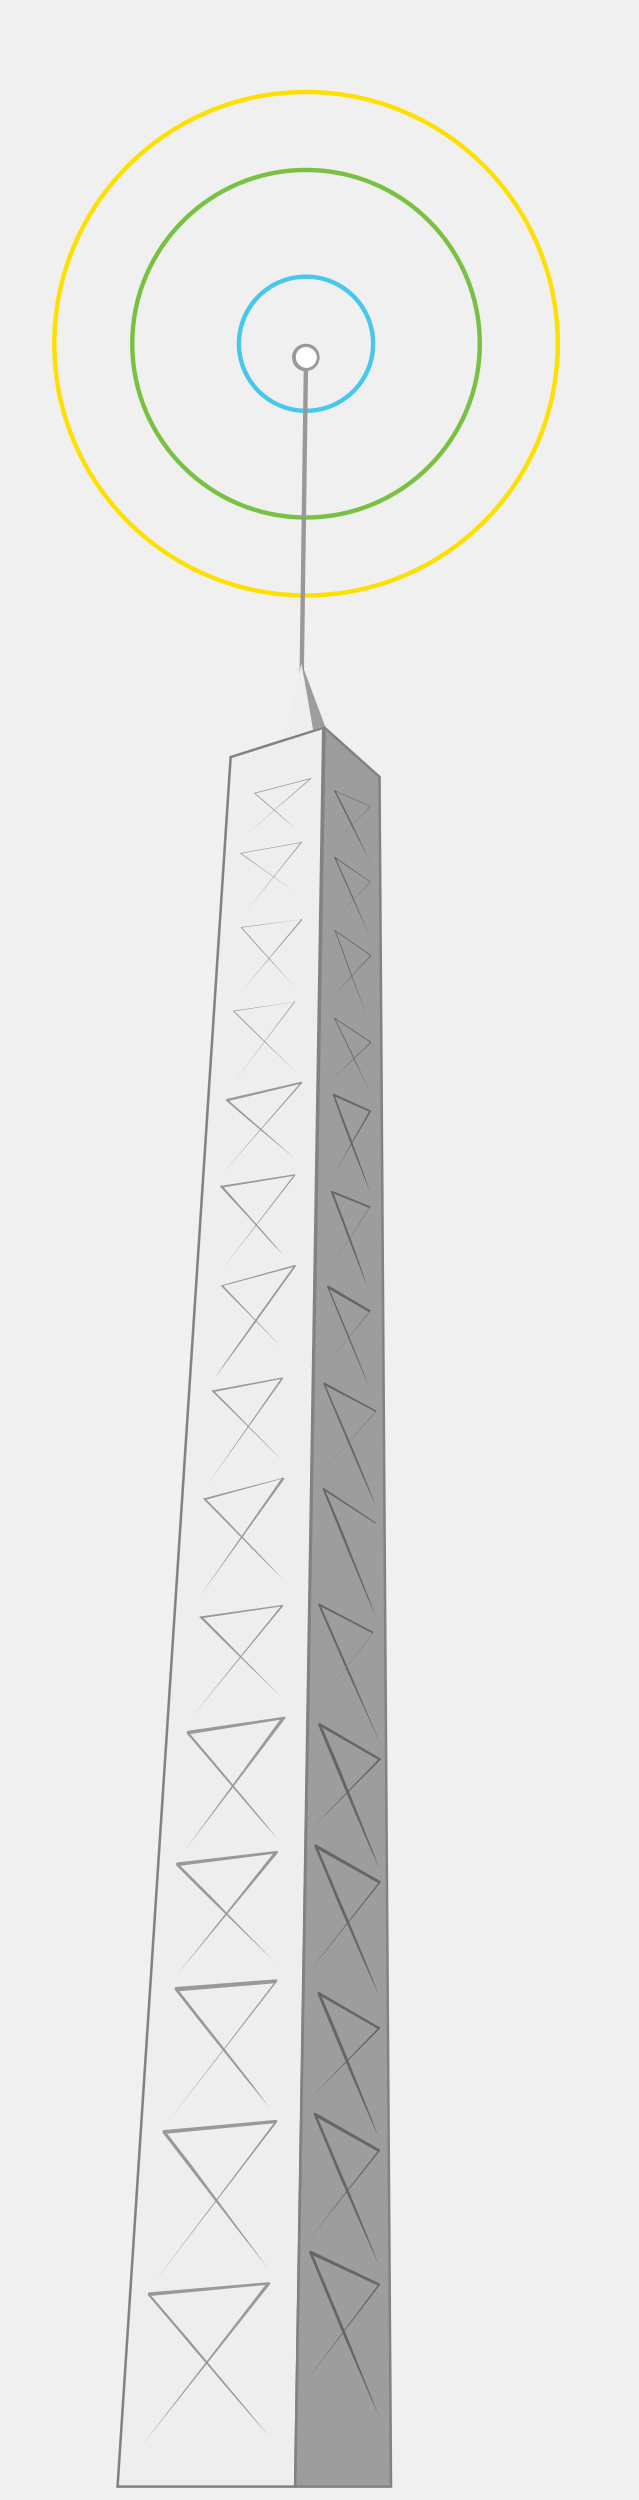
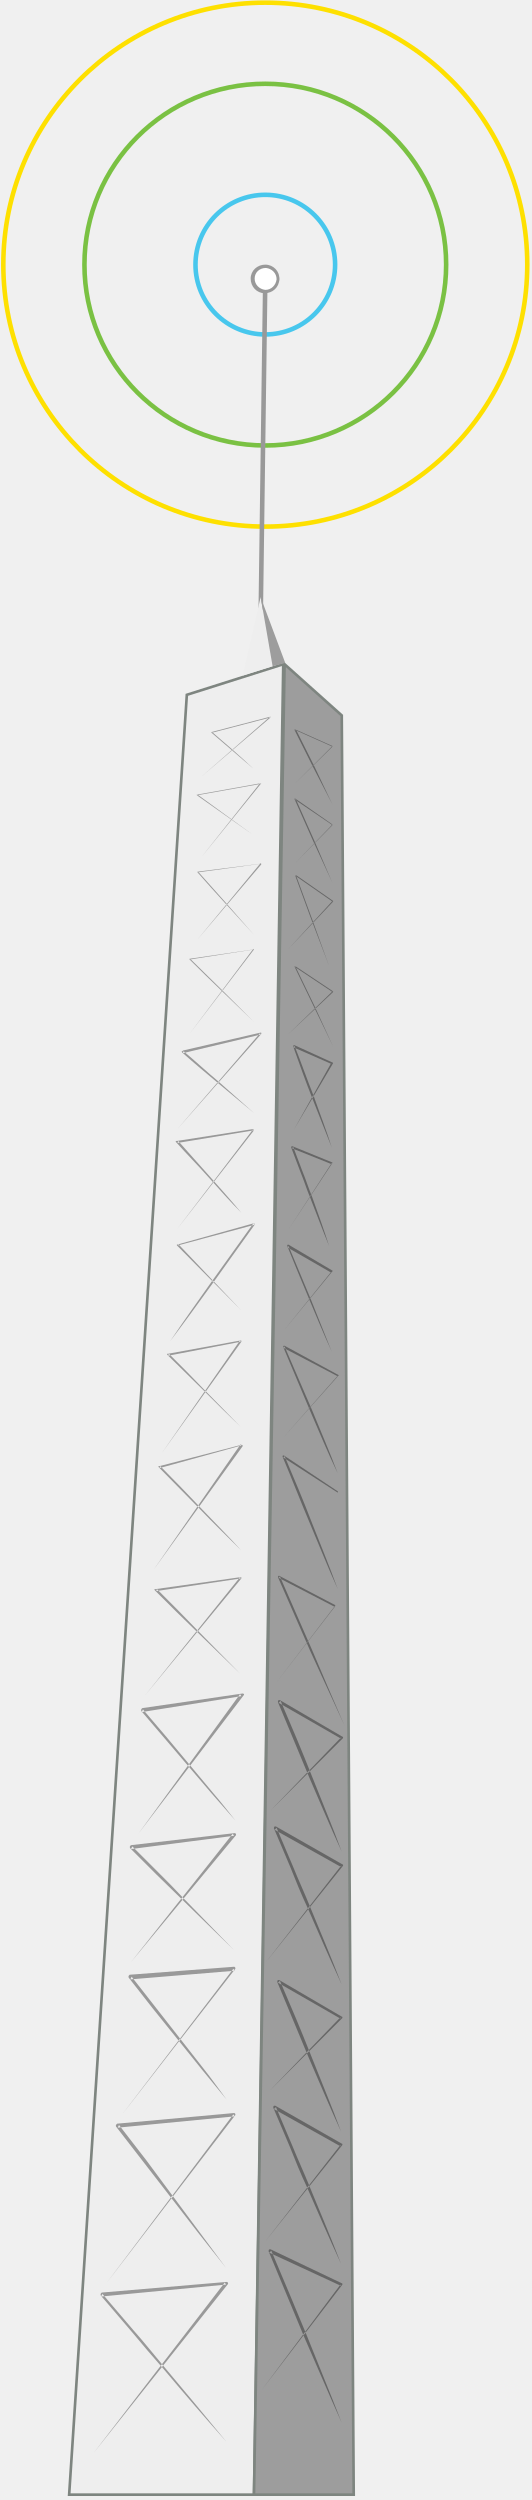
- <svg xmlns="http://www.w3.org/2000/svg" version="1.1" id="Layer_1" x="0px" y="0px" viewBox="0 0 100 391.3" enable-background="new 0 0 100 391.3" xml:space="preserve">
-   <g>
-     <path fill="#666666" d="M58.9,386.5l-11.5-27.2c0-0.1,0-0.2,0.1-0.3c0,0,0.1,0,0.1,0l13,3.8c0.1,0,0.2,0.2,0.2,0.3c0,0,0,0.1,0,0.1   l-3.2,4.6l-3.3,4.6l-3.3,4.6c-1.1,1.5-2.2,3-3.3,4.5c0,0,0,0,0,0c0,0,0,0,0,0c1.1-1.6,2.1-3.1,3.1-4.7l3.2-4.6l3.2-4.6l3.2-4.6   l0.1,0.4l-12.9-3.9l0.2-0.3L58.9,386.5C58.9,386.5,58.9,386.5,58.9,386.5C58.9,386.6,58.9,386.6,58.9,386.5z" />
-   </g>
-   <g>
-     <path fill="#666666" d="M46.7,353.4l12.6-15.2l0.1,0.2l-11.2-3l0.3-0.3l2.8,6.3l2.8,6.4c1.8,4.3,3.6,8.5,5.4,12.8c0,0,0,0,0,0   c0,0,0,0,0,0c-2-4.2-3.9-8.4-5.8-12.6l-2.8-6.3l-2.8-6.4c0-0.1,0-0.2,0.1-0.3c0,0,0.1,0,0.1,0l11.1,3.1c0.1,0,0.1,0.1,0.1,0.2   c0,0,0,0,0,0.1L46.7,353.4C46.7,353.4,46.7,353.4,46.7,353.4C46.7,353.4,46.6,353.4,46.7,353.4z" />
-   </g>
-   <g>
-     <path fill="#666666" d="M47.5,331.3l11.8-15.8l0.1,0.2l-10.8-5l0.3-0.3l2.7,6.4l2.7,6.5c1.7,4.3,3.5,8.6,5.2,13c0,0,0,0,0,0   c0,0,0,0,0,0c-1.9-4.2-3.7-8.5-5.6-12.8l-2.7-6.4l-2.7-6.5c0-0.1,0-0.2,0.1-0.3c0.1,0,0.1,0,0.2,0l10.7,5.1c0.1,0,0.1,0.1,0.1,0.2   l0,0L47.5,331.3C47.5,331.4,47.5,331.4,47.5,331.3C47.5,331.4,47.5,331.3,47.5,331.3z" />
-   </g>
-   <circle fill="none" stroke="#48C7ED" stroke-width="0.689" stroke-miterlimit="10" cx="47.9" cy="53.8" r="10.5" />
-   <circle fill="none" stroke="#7AC143" stroke-width="0.689" stroke-miterlimit="10" cx="47.9" cy="53.8" r="27.2" />
-   <circle fill="none" stroke="#FEE000" stroke-width="0.689" stroke-miterlimit="10" cx="47.9" cy="53.8" r="39.4" />
-   <g>
-     <g>
-       <line fill="none" stroke="#999999" stroke-width="0.689" stroke-linecap="round" stroke-miterlimit="10" x1="47.2" y1="107.3" x2="47.9" y2="55.9" />
-       <g>
+ <svg xmlns="http://www.w3.org/2000/svg" width="80px" height="376px" viewBox="0 0 80 376" version="1.1">
+   <defs />
+   <g id="Page-1" stroke="none" stroke-width="1" fill="none" fill-rule="evenodd">
+     <g id="tower-with-flat-base">
+       <path d="M50.9,372.5 L39.4,345.3 C39.4,345.2 39.4,345.1 39.5,345 L39.6,345 L52.6,348.8 C52.7,348.8 52.8,349 52.8,349.1 L52.8,349.2 L49.6,353.8 L46.3,358.4 L43,363 C41.9,364.5 40.8,366 39.7,367.5 L39.7,367.5 L39.7,367.5 C40.8,365.9 41.8,364.4 42.8,362.8 L46,358.2 L49.2,353.6 L52.4,349 L52.5,349.4 L39.6,345.5 L39.8,345.2 L50.9,372.5 L50.9,372.5 C50.9,372.6 50.9,372.6 50.9,372.5 L50.9,372.5 Z" id="Shape" fill="#666666" />
+       <path d="M38.7,339.4 L51.3,324.2 L51.4,324.4 L40.2,321.4 L40.5,321.1 L43.3,327.4 L46.1,333.8 C47.9,338.1 49.7,342.3 51.5,346.6 L51.5,346.6 L51.5,346.6 C49.5,342.4 47.6,338.2 45.7,334 L42.9,327.7 L40.1,321.3 C40.1,321.2 40.1,321.1 40.2,321 L40.3,321 L51.4,324.1 C51.5,324.1 51.5,324.2 51.5,324.3 C51.5,324.3 51.5,324.3 51.5,324.4 L38.7,339.4 L38.7,339.4 C38.7,339.4 38.6,339.4 38.7,339.4 L38.7,339.4 Z" id="Shape" fill="#666666" />
+       <path d="M39.5,317.3 L51.3,301.5 L51.4,301.7 L40.6,296.7 L40.9,296.4 L43.6,302.8 L46.3,309.3 C48,313.6 49.8,317.9 51.5,322.3 L51.5,322.3 L51.5,322.3 C49.6,318.1 47.8,313.8 45.9,309.5 L43.2,303.1 L40.5,296.6 C40.5,296.5 40.5,296.4 40.6,296.3 L40.8,296.3 L51.5,301.4 C51.6,301.4 51.6,301.5 51.6,301.6 L51.6,301.6 L39.5,317.3 C39.5,317.4 39.5,317.4 39.5,317.3 C39.5,317.4 39.5,317.3 39.5,317.3 L39.5,317.3 Z" id="Shape" fill="#666666" />
+       <circle id="Oval" stroke="#48C7ED" stroke-width="0.689" cx="39.9" cy="39.8" r="10.5" />
+       <circle id="Oval" stroke="#7AC143" stroke-width="0.689" cx="39.9" cy="39.8" r="27.2" />
+       <circle id="Oval" stroke="#FEE000" stroke-width="0.689" cx="39.9" cy="39.8" r="39.4" />
+       <g id="Group" transform="translate(37, 39)">
+         <path d="M2.2,54.3 L2.9,2.9" id="Shape" stroke="#999999" stroke-width="0.689" />
        <g>
-           <circle fill="#FFFFFF" cx="47.9" cy="56" r="1.9" />
-           <path fill="#999999" d="M50,56c0,1.2-1,2.1-2.2,2.1c-1.2,0-2.1-1-2.1-2.2c0-1.2,1-2.1,2.2-2.1C49.1,53.8,50.1,54.8,50,56      C50,57.2,50.1,54.8,50,56z M46.3,55.9c0,0.9,0.7,1.6,1.6,1.7c0.9,0,1.6-0.7,1.7-1.6c0-0.9-0.7-1.6-1.6-1.7      C47,54.3,46.3,55,46.3,55.9C46.3,56.8,46.3,55,46.3,55.9z" />
+           <circle id="Oval" fill="#FFFFFF" cx="2.9" cy="3" r="1.9" />
+           <path d="M5,3 C5,4.2 4,5.1 2.8,5.1 C1.6,5.1 0.7,4.1 0.7,2.9 C0.7,1.7 1.7,0.8 2.9,0.8 C4.1,0.8 5.1,1.8 5,3 C5,4.2 5.1,1.8 5,3 L5,3 Z M1.3,2.9 C1.3,3.8 2,4.5 2.9,4.6 C3.8,4.6 4.5,3.9 4.6,3 C4.6,2.1 3.9,1.4 3,1.3 C2,1.3 1.3,2 1.3,2.9 C1.3,3.8 1.3,2 1.3,2.9 L1.3,2.9 Z" id="Shape" fill="#999999" />
        </g>
      </g>
+       <path d="M38.2,375.2 L42.6,99.9 L28.1,104.5 L10.4,375.2 L38.2,375.2 Z" id="tower_side_9_" stroke="#7E8580" stroke-width="0.4" fill="#EEEEEE" />
+       <path d="M53.2,375.2 L51.4,107.6 L42.8,99.9 L38.2,375.2 L53.2,375.2 Z" id="tower_side_2_9_" stroke="#7E8580" stroke-width="0.4" fill="#9D9D9D" />
+       <path d="M36.5,101.6 L39.2,89.8 L39.2,89.8 L41,100.2 L36.5,101.6 Z" id="Shape" fill="#EEEEEE" />
+       <path d="M42.9,99.7 L41,100.2 L39.2,89.8 L42.9,99.7 Z" id="Shape" fill="#9D9D9D" />
+       <path d="M40,295.1 L51.3,280.6 L51.3,280.8 L41.3,275.2 L41.6,274.9 L44.1,280.8 C44.9,282.8 45.8,284.7 46.6,286.7 C48.2,290.6 49.9,294.6 51.4,298.5 L51.4,298.5 L51.4,298.5 C49.6,294.6 47.9,290.7 46.2,286.8 C45.3,284.9 44.5,282.9 43.7,280.9 L41.2,275 C41.2,274.9 41.2,274.8 41.3,274.7 L41.5,274.7 L51.5,280.4 C51.6,280.4 51.6,280.5 51.6,280.6 L51.6,280.6 L40,295.1 L40,295.1 L40,295.1 L40,295.1 Z" id="Shape" fill="#666666" />
+       <path d="M40.6,272.4 L51.3,261.3 L51.3,261.5 L41.9,256.1 L42.2,255.8 C43.8,259.5 45.4,263.3 46.9,267.1 C48.4,270.9 50,274.7 51.4,278.5 L51.4,278.5 L51.4,278.5 C49.7,274.8 48.1,271 46.5,267.3 C44.9,263.5 43.4,259.8 41.8,256 C41.8,255.9 41.8,255.8 41.9,255.7 L42.1,255.7 L51.5,261.2 C51.6,261.2 51.6,261.3 51.6,261.4 L51.6,261.4 L40.6,272.4 L40.6,272.4 L40.6,272.4 L40.6,272.4 Z" id="Shape" fill="#666666" />
+       <path d="M41.6,253 L50.4,241.6 L50.4,241.7 L41.9,237.3 L42.1,237.1 L47,248.3 C48.6,252.1 50.2,255.8 51.8,259.5 L51.8,259.5 L51.8,259.5 C50.1,255.8 48.4,252.1 46.7,248.4 L41.8,237.2 C41.8,237.1 41.8,237.1 41.9,237 L42,237 L50.4,241.4 C50.4,241.4 50.5,241.5 50.4,241.5 L50.4,241.5 L41.6,253 L41.6,253 L41.6,253 L41.6,253 Z" id="Shape" fill="#666666" />
+       <path d="M41.6,234.8 L50.8,224.4 L50.8,224.5 L42.6,219.2 L42.8,219 C44.2,222.3 45.6,225.6 46.9,229 C48.2,232.3 49.6,235.7 50.8,239 L50.8,239 L50.8,239 C49.3,235.7 48,232.4 46.6,229.1 C45.2,225.8 43.9,222.4 42.5,219.1 C42.5,219 42.5,218.9 42.6,218.9 L42.7,218.9 L50.8,224.3 C50.8,224.3 50.9,224.4 50.8,224.4 L50.8,224.4 L41.6,234.8 L41.6,234.8 L41.6,234.8 L41.6,234.8 Z" id="Shape" fill="#666666" />
+       <path d="M42.7,216.1 L50.8,206.9 L50.8,207 L42.6,202.7 L42.8,202.5 L46.9,212 C48.2,215.2 49.6,218.4 50.8,221.6 L50.8,221.6 L50.8,221.6 C49.3,218.5 48,215.3 46.6,212.1 L42.6,202.6 C42.6,202.5 42.6,202.4 42.7,202.4 L42.8,202.4 L50.9,206.8 C50.9,206.8 51,206.9 50.9,206.9 L50.9,206.9 L42.7,216.1 L42.7,216.1 L42.7,216.1 L42.7,216.1 Z" id="Shape" fill="#666666" />
+       <path d="M42.7,200.1 L49.8,191.3 L49.8,191.4 L43.2,187.6 L43.4,187.4 C44.5,190 45.6,192.7 46.7,195.3 C47.8,198 48.8,200.6 49.9,203.3 L49.9,203.3 L49.9,203.3 C48.7,200.7 47.6,198 46.5,195.4 C45.4,192.8 44.3,190.1 43.2,187.4 C43.2,187.3 43.2,187.2 43.3,187.2 L43.4,187.2 L50,191.1 C50,191.1 50.1,191.2 50,191.2 L50,191.2 L42.7,200.1 L42.7,200.1 L42.7,200.1 L42.7,200.1 Z" id="Shape" fill="#666666" />
+       <path d="M43.4,184.9 L49.9,174.9 L49.9,175.1 L43.9,172.7 L44.1,172.5 L45.5,176.2 C46,177.4 46.4,178.7 46.9,179.9 C47.8,182.4 48.7,184.9 49.5,187.4 L49.5,187.4 L49.5,187.4 C48.5,185 47.6,182.5 46.6,180 C46.1,178.8 45.7,177.5 45.2,176.3 L43.8,172.6 C43.8,172.5 43.8,172.4 43.9,172.4 L44,172.4 L49.9,174.8 C50,174.8 50,174.9 50,174.9 L50,174.9 L43.4,184.9 C43.4,185 43.4,185 43.4,184.9 C43.4,185 43.4,184.9 43.4,184.9 L43.4,184.9 Z" id="Shape" fill="#666666" />
+       <path d="M44.2,169.9 L49.8,159.9 L49.8,160 L44.1,157.5 L44.3,157.3 C45.3,159.8 46.2,162.4 47.2,164.9 C48.1,167.5 49.1,170 49.9,172.6 L49.9,172.6 L49.9,172.6 C48.9,170.1 47.9,167.5 46.9,165 C45.9,162.5 45,159.9 44.1,157.4 C44.1,157.3 44.1,157.2 44.2,157.2 L44.3,157.2 L50,159.8 C50.1,159.8 50.1,159.9 50.1,159.9 L50.1,159.9 L44.2,169.9 L44.2,169.9 L44.2,169.9 L44.2,169.9 Z" id="Shape" fill="#666666" />
+       <path d="M43.4,155.5 L50,149.1 L50,149.2 L44.3,145.4 L44.4,145.3 L47.3,151.3 L50.1,157.4 L50.1,157.4 L50.1,157.4 L47.2,151.4 L44.3,145.4 L44.3,145.3 L44.4,145.3 L50.1,149.1 C50.1,149.1 50.1,149.1 50.1,149.2 L50.1,149.2 L43.4,155.5 L43.4,155.5 L43.4,155.5 L43.4,155.5 Z" id="Shape" fill="#666666" />
+       <path d="M43.4,142.7 L50,135.5 L50,135.6 L44.4,131.7 L44.5,131.6 L47,138.4 L49.5,145.3 L49.5,145.3 L49.5,145.3 L46.9,138.5 L44.4,131.7 L44.4,131.6 L44.5,131.6 L50.1,135.5 C50.1,135.5 50.1,135.5 50.1,135.6 L50.1,135.6 L43.4,142.7 L43.4,142.7 L43.4,142.7 L43.4,142.7 Z" id="Shape" fill="#666666" />
+       <path d="M44.4,129.8 L50,124 L50,124.1 L44.4,120.3 L44.5,120.2 L47.3,126.5 L50,132.8 L50,132.8 L50,132.8 L47.1,126.5 L44.3,120.2 L44.3,120.1 L44.4,120.1 L50,124 C50,124 50,124 50,124.1 L50,124.1 L44.4,129.8 L44.4,129.8 L44.4,129.8 L44.4,129.8 Z" id="Shape" fill="#666666" />
+       <path d="M44.4,117.8 L50,112.2 L50,112.3 L44.4,109.8 L44.5,109.7 L47.3,115.3 L50,121 L50,121 L50,121 L47.1,115.4 L44.3,109.8 L44.3,109.7 L44.4,109.7 L50,112.2 C50,112.2 50,112.2 50,112.3 L50,112.3 L44.4,117.8 L44.4,117.8 L44.4,117.8 L44.4,117.8 Z" id="Shape" fill="#666666" />
+       <g id="Group" transform="translate(14, 107)" fill="#999999">
+         <path d="M0.1,261.9 L19.8,236.3 L20,236.6 L1.2,238.4 L1.4,238 L6.1,243.5 C7.7,245.3 9.2,247.2 10.8,249.1 C13.9,252.8 17,256.5 20.1,260.3 L20.1,260.3 L20.1,260.3 C16.9,256.7 13.7,253 10.6,249.3 C9,247.5 7.4,245.6 5.9,243.8 L1.2,238.3 C1.1,238.2 1.1,238 1.2,237.9 L1.3,237.8 L20.1,236.2 C20.2,236.2 20.3,236.3 20.3,236.4 L20.3,236.5 L0.1,261.9 L0.1,261.9 L0.1,261.9 L0.1,261.9 Z" id="Shape" />
+         <path d="M2,236.4 L21.1,211 L21.3,211.3 L3.7,213 L3.9,212.6 L8,217.9 L12,223.3 L16,228.7 C17.3,230.5 18.7,232.3 20,234.1 L20,234.1 L20,234.1 C18.6,232.3 17.2,230.6 15.8,228.8 L11.7,223.5 L7.6,218.2 L3.5,212.9 C3.4,212.8 3.4,212.6 3.5,212.5 C3.5,212.5 3.6,212.5 3.6,212.4 L21.2,210.8 C21.3,210.8 21.4,210.9 21.4,211 L21.4,211.1 L2,236.4 L2,236.4 L2,236.4 L2,236.4 Z" id="Shape" />
+         <path d="M4.3,211.1 L21.1,189.1 L21.3,189.4 L5.6,190.7 L5.8,190.3 L9.4,194.9 L13,199.5 L16.6,204.1 C17.8,205.6 18.9,207.2 20.1,208.8 L20.1,208.8 L20.1,208.8 C18.9,207.3 17.6,205.8 16.4,204.3 L12.7,199.7 L9,195.1 L5.4,190.5 C5.3,190.4 5.3,190.2 5.4,190.1 L5.5,190 L21.2,188.8 C21.3,188.8 21.4,188.9 21.4,189 L21.4,189.1 L4.3,211.1 L4.3,211.1 L4.3,211.1 L4.3,211.1 Z" id="Shape" />
+         <path d="M5.7,188.1 L21,168.8 L21.2,169.1 L5.7,171.1 L5.9,170.7 L9.8,174.6 C11.1,175.9 12.4,177.2 13.6,178.5 L17.4,182.4 C18.7,183.7 19.9,185 21.2,186.3 L21.2,186.3 L21.2,186.3 C19.9,185 18.6,183.8 17.3,182.5 L13.4,178.7 C12.1,177.4 10.8,176.2 9.5,174.9 L5.6,171 C5.5,170.9 5.5,170.7 5.6,170.6 C5.6,170.6 5.7,170.5 5.8,170.5 L21.3,168.7 C21.4,168.7 21.5,168.8 21.5,168.9 L21.5,169 L5.7,188.1 L5.7,188.1 L5.7,188.1 L5.7,188.1 Z" id="Shape" />
+         <path d="M6.8,168.8 L22.1,147.8 L22.3,148.1 L7.3,150.5 L7.5,150.1 L11,154.2 L14.5,158.4 L18,162.6 C19.2,164 20.3,165.4 21.4,166.8 L21.4,166.8 L21.4,166.8 C20.2,165.4 19,164.1 17.8,162.7 L14.3,158.6 L10.8,154.5 L7.3,150.4 C7.2,150.3 7.2,150.1 7.3,150 L7.4,149.9 L22.5,147.7 C22.6,147.7 22.7,147.8 22.7,147.8 L22.7,147.9 L6.8,168.8 C6.8,168.9 6.8,168.9 6.8,168.8 C6.8,168.9 6.8,168.9 6.8,168.8 L6.8,168.8 Z" id="Shape" />
+         <path d="M9.1,129.1 L22.2,110.2 L22.3,110.4 L10,113.8 L10.1,113.5 C12.2,115.6 14.2,117.7 16.2,119.8 C18.2,121.9 20.3,124 22.3,126.2 L22.3,126.2 L22.3,126.2 C20.2,124.1 18.1,122.1 16.1,120 C14,117.9 12,115.8 9.9,113.7 C9.8,113.6 9.8,113.5 9.9,113.5 L10,113.5 L22.3,110.3 C22.4,110.3 22.4,110.3 22.5,110.4 L22.5,110.5 L9.1,129.1 C9.1,129.2 9.1,129.2 9.1,129.1 C9.1,129.2 9.1,129.1 9.1,129.1 L9.1,129.1 Z" id="Shape" />
+         <path d="M10.3,111.6 L22.1,94.6 L22.2,94.8 L11.3,96.9 L11.4,96.6 C13.2,98.4 15,100.2 16.8,102.1 C18.6,103.9 20.4,105.8 22.2,107.6 L22.2,107.6 L22.2,107.6 C20.3,105.8 18.5,104 16.7,102.2 C14.9,100.4 13,98.6 11.2,96.8 C11.1,96.7 11.1,96.6 11.2,96.6 L11.3,96.6 L22.2,94.6 C22.3,94.6 22.3,94.6 22.3,94.7 L22.3,94.8 L10.3,111.6 L10.3,111.6 L10.3,111.6 L10.3,111.6 Z" id="Shape" />
+         <path d="M22.3,90.1 L12.6,80.3 L12.6,80.2 L12.6,80.2 L24.1,77 C24.2,77 24.3,77 24.3,77.1 L24.3,77.2 C22.2,80.1 20.1,83.1 18,86 C15.9,88.9 13.8,91.8 11.6,94.7 L11.6,94.7 L11.6,94.7 C13.6,91.7 15.7,88.8 17.8,85.8 C19.9,82.9 22,79.9 24.1,77 L24.3,77.2 L12.8,80.3 L12.8,80.1 L22.3,90.1 L22.3,90.1 L22.3,90.1 L22.3,90.1 Z" id="Shape" />
+         <path d="M12.6,77.9 L24.1,62.8 L24.2,63 L12.7,64.9 L12.8,64.6 C14.4,66.4 16,68.2 17.6,70 C19.2,71.8 20.8,73.6 22.3,75.4 L22.3,75.4 L22.3,75.4 C20.6,73.7 19,71.9 17.4,70.1 C15.8,68.3 14.1,66.6 12.5,64.8 C12.4,64.7 12.4,64.6 12.5,64.6 L12.6,64.6 L24.1,62.8 C24.2,62.8 24.2,62.8 24.2,62.9 L24.2,63 L12.6,77.9 C12.6,78 12.6,78 12.6,77.9 C12.6,78 12.6,77.9 12.6,77.9 L12.6,77.9 Z" id="Shape" />
+         <path d="M12.6,62.9 L25.1,48.4 L25.2,48.6 L13.5,51.4 L13.6,51.1 C15.4,52.6 17.1,54.2 18.9,55.7 C20.7,57.3 22.4,58.8 24.2,60.4 L24.2,60.4 L24.2,60.4 C22.4,58.9 20.6,57.4 18.8,55.9 C17,54.4 15.2,52.9 13.4,51.3 C13.3,51.2 13.3,51.1 13.4,51.1 C13.4,51.1 13.5,51.1 13.5,51 L25.2,48.3 C25.3,48.3 25.3,48.3 25.3,48.4 L25.3,48.5 L12.6,62.9 L12.6,62.9 L12.6,62.9 L12.6,62.9 Z" id="Shape" />
+         <path d="M14.5,48.5 L24.1,35.7 L24.2,35.8 L14.6,37.3 L14.6,37.2 C17.8,40.3 21,43.5 24.2,46.7 L24.2,46.7 L24.2,46.7 C21,43.6 17.7,40.5 14.5,37.3 L14.5,37.2 L14.5,37.2 L24.1,35.8 L24.2,35.8 L24.2,35.8 L14.5,48.5 L14.5,48.5 L14.5,48.5 L14.5,48.5 Z" id="Shape" />
+         <path d="M15.7,34.3 L25.2,22.8 L25.3,22.9 L15.8,24.2 L15.8,24.1 C18.6,27.2 21.4,30.4 24.2,33.6 L24.2,33.6 L24.2,33.6 C21.4,30.5 18.5,27.4 15.7,24.2 L15.7,24.1 L15.7,24.1 L25.2,22.9 C25.2,22.9 25.3,22.9 25.3,23 L25.3,23 L15.7,34.3 L15.7,34.3 L15.7,34.3 L15.7,34.3 Z" id="Shape" />
+         <path d="M16.3,21.9 L25.1,10.8 L25.2,10.9 L15.7,12.6 L15.7,12.5 C18.5,14.5 21.3,16.6 24.1,18.6 L24.1,18.6 L24.1,18.6 C21.3,16.6 18.4,14.6 15.6,12.6 L15.6,12.5 L15.7,12.5 L25.2,10.8 L25.3,10.8 L25.3,10.8 L16.3,21.9 L16.3,21.9 L16.3,21.9 L16.3,21.9 Z" id="Shape" />
+         <path d="M16.3,9.8 L26.6,0.8 L26.7,0.9 L17.9,3.2 L17.9,3.1 C20,4.9 22.1,6.7 24.1,8.6 L24.1,8.6 L24.1,8.6 C22,6.8 19.9,5 17.8,3.2 L17.8,3.1 L17.8,3.1 L26.6,0.8 L26.7,0.8 C26.7,0.8 26.7,0.8 26.7,0.9 L16.3,9.8 L16.3,9.8 L16.3,9.8 L16.3,9.8 Z" id="Shape" />
+         <path d="M7.8,148 L22.1,130.2 L22.2,130.4 L9.5,132.3 L9.6,132 C11.7,134.1 13.8,136.2 15.9,138.4 C18,140.5 20.1,142.7 22.2,144.8 L22.2,144.8 L22.2,144.8 C20,142.7 17.9,140.6 15.7,138.5 C13.5,136.4 11.4,134.3 9.3,132.2 C9.2,132.1 9.2,132 9.3,132 L9.4,132 L22.2,130.2 C22.3,130.2 22.3,130.2 22.3,130.3 L22.3,130.4 L7.8,148 L7.8,148 L7.8,148 L7.8,148 Z" id="Shape" />
+       </g>
+       <path d="M39.4,359.4 L51.2,343.6 L51.3,343.8 L40.5,338.8 L40.8,338.5 L43.5,344.9 L46.2,351.4 C47.9,355.7 49.7,360 51.4,364.4 L51.4,364.4 L51.4,364.4 C49.5,360.2 47.7,355.9 45.8,351.6 L43.1,345.1 L40.4,338.6 C40.4,338.5 40.4,338.4 40.5,338.3 L40.7,338.3 L51.4,343.4 C51.5,343.4 51.5,343.5 51.5,343.6 L51.5,343.6 L39.4,359.4 L39.4,359.4 L39.4,359.4 L39.4,359.4 Z" id="Shape" fill="#666666" />
+       <path d="M39.9,337.1 L51.2,322.6 L51.2,322.8 L41.2,317.2 L41.5,316.9 L44,322.8 C44.8,324.8 45.7,326.7 46.5,328.7 C48.1,332.6 49.8,336.6 51.3,340.5 L51.3,340.5 L51.3,340.5 C49.5,336.6 47.8,332.7 46.1,328.8 C45.2,326.9 44.4,324.9 43.6,322.9 L41.1,317 C41.1,316.9 41.1,316.8 41.2,316.7 L41.4,316.7 L51.4,322.4 C51.5,322.4 51.5,322.5 51.5,322.6 L51.5,322.6 L39.9,337.1 C39.9,337.2 39.9,337.2 39.9,337.1 C39.9,337.2 39.9,337.1 39.9,337.1 L39.9,337.1 Z" id="Shape" fill="#666666" />
+       <path d="M40.5,314.5 L51.2,303.4 L51.2,303.6 L41.8,298.2 L42.1,297.9 C43.7,301.6 45.3,305.4 46.8,309.2 C48.3,313 49.9,316.8 51.3,320.6 L51.3,320.6 L51.3,320.6 C49.6,316.9 48,313.1 46.4,309.4 C44.8,305.6 43.3,301.9 41.7,298.1 C41.7,298 41.7,297.9 41.8,297.8 L42,297.8 L51.4,303.3 C51.5,303.3 51.5,303.4 51.5,303.5 L51.5,303.5 L40.5,314.5 L40.5,314.5 L40.5,314.5 L40.5,314.5 Z" id="Shape" fill="#666666" />
    </g>
  </g>
-   <polygon id="tower_side_9_" fill="#EEEEEE" stroke="#7E8580" stroke-width="0.4" stroke-miterlimit="10" points="46.2,389.2   50.6,113.9 36.1,118.5 18.4,389.2 " />
-   <polygon id="tower_side_2_9_" fill="#9D9D9D" stroke="#7E8580" stroke-width="0.4" stroke-miterlimit="10" points="61.2,389.2   59.4,121.6 50.8,113.9 46.2,389.2 " />
-   <polygon fill="#EEEEEE" points="44.5,115.6 47.2,103.8 47.2,103.8 49,114.2 " />
-   <polygon fill="#9D9D9D" points="50.9,113.7 49,114.2 47.2,103.8 " />
-   <g>
-     <path fill="#666666" d="M48,309.1l11.3-14.5l0,0.2l-10-5.6l0.3-0.3l2.5,5.9c0.8,2,1.7,3.9,2.5,5.9c1.6,3.9,3.3,7.9,4.8,11.8   c0,0,0,0,0,0c0,0,0,0,0,0c-1.8-3.9-3.5-7.8-5.2-11.7c-0.9-1.9-1.7-3.9-2.5-5.9l-2.5-5.9c0-0.1,0-0.2,0.1-0.3c0.1,0,0.1,0,0.2,0   l10,5.7c0.1,0,0.1,0.1,0.1,0.2l0,0L48,309.1C48,309.1,48,309.1,48,309.1C48,309.1,48,309.1,48,309.1z" />
-   </g>
-   <g>
-     <path fill="#666666" d="M48.6,286.4l10.7-11.1l0,0.2l-9.4-5.4l0.3-0.3c1.6,3.7,3.2,7.5,4.7,11.3c1.5,3.8,3.1,7.6,4.5,11.4   c0,0,0,0,0,0c0,0,0,0,0,0c-1.7-3.7-3.3-7.5-4.9-11.2c-1.6-3.8-3.1-7.5-4.7-11.3c0-0.1,0-0.2,0.1-0.3c0.1,0,0.1,0,0.2,0l9.4,5.5   c0.1,0,0.1,0.1,0.1,0.2c0,0,0,0,0,0L48.6,286.4C48.7,286.4,48.7,286.4,48.6,286.4C48.6,286.4,48.6,286.4,48.6,286.4z" />
-   </g>
-   <g>
-     <path fill="#666666" d="M49.6,267l8.8-11.4l0,0.1l-8.5-4.4l0.2-0.2l4.9,11.2c1.6,3.8,3.2,7.5,4.8,11.2c0,0,0,0,0,0c0,0,0,0,0,0   c-1.7-3.7-3.4-7.4-5.1-11.1l-4.9-11.2c0-0.1,0-0.1,0.1-0.2c0,0,0.1,0,0.1,0l8.4,4.4c0,0,0.1,0.1,0,0.1l0,0L49.6,267   C49.6,267,49.6,267,49.6,267C49.6,267,49.6,267,49.6,267z" />
-   </g>
-   <g>
-     <path fill="#666666" d="M49.6,248.8l9.2-10.4l0,0.1l-8.2-5.3l0.2-0.2c1.4,3.3,2.8,6.6,4.1,10c1.3,3.3,2.7,6.7,3.9,10c0,0,0,0,0,0   c0,0,0,0,0,0c-1.5-3.3-2.8-6.6-4.2-9.9c-1.4-3.3-2.7-6.7-4.1-10c0-0.1,0-0.2,0.1-0.2c0,0,0.1,0,0.1,0l8.1,5.4c0,0,0.1,0.1,0,0.1   l0,0L49.6,248.8L49.6,248.8C49.6,248.8,49.6,248.8,49.6,248.8z" />
-   </g>
-   <g>
-     <path fill="#666666" d="M50.7,230.1l8.1-9.2l0,0.1l-8.2-4.3l0.2-0.2l4.1,9.5c1.3,3.2,2.7,6.4,3.9,9.6c0,0,0,0,0,0c0,0,0,0,0,0   c-1.5-3.1-2.8-6.3-4.2-9.5l-4-9.5c0-0.1,0-0.2,0.1-0.2c0,0,0.1,0,0.1,0l8.1,4.4c0,0,0.1,0.1,0,0.1l0,0L50.7,230.1   C50.8,230.1,50.7,230.1,50.7,230.1C50.7,230.1,50.7,230.1,50.7,230.1z" />
-   </g>
-   <g>
-     <path fill="#666666" d="M50.7,214.1l7.1-8.8l0,0.1l-6.6-3.8l0.2-0.2c1.1,2.6,2.2,5.3,3.3,7.9c1.1,2.7,2.1,5.3,3.2,8c0,0,0,0,0,0   c0,0,0,0,0,0c-1.2-2.6-2.3-5.3-3.4-7.9c-1.1-2.6-2.2-5.3-3.3-8c0-0.1,0-0.2,0.1-0.2c0,0,0.1,0,0.1,0l6.6,3.9c0,0,0.1,0.1,0,0.1l0,0   L50.7,214.1C50.8,214.1,50.7,214.1,50.7,214.1C50.7,214.1,50.7,214.1,50.7,214.1z" />
-   </g>
-   <g>
-     <path fill="#666666" d="M51.4,198.9l6.5-10l0,0.2l-6-2.4l0.2-0.2l1.4,3.7c0.5,1.2,0.9,2.5,1.4,3.7c0.9,2.5,1.8,5,2.6,7.5   c0,0,0,0,0,0c0,0,0,0,0,0c-1-2.4-1.9-4.9-2.9-7.4c-0.5-1.2-0.9-2.5-1.4-3.7l-1.4-3.7c0-0.1,0-0.2,0.1-0.2c0,0,0.1,0,0.1,0l5.9,2.4   c0.1,0,0.1,0.1,0.1,0.1l0,0L51.4,198.9C51.4,199,51.4,199,51.4,198.9C51.4,199,51.4,198.9,51.4,198.9z" />
-   </g>
-   <g>
-     <path fill="#666666" d="M52.2,183.9l5.6-10l0,0.1l-5.7-2.5l0.2-0.2c1,2.5,1.9,5.1,2.9,7.6c0.9,2.6,1.9,5.1,2.7,7.7c0,0,0,0,0,0l0,0   c-1-2.5-2-5.1-3-7.6c-1-2.5-1.9-5.1-2.8-7.6c0-0.1,0-0.2,0.1-0.2c0,0,0.1,0,0.1,0l5.7,2.6c0.1,0,0.1,0.1,0.1,0.1l0,0L52.2,183.9   C52.3,183.9,52.2,183.9,52.2,183.9C52.2,183.9,52.2,183.9,52.2,183.9z" />
-   </g>
-   <g>
-     <path fill="#666666" d="M51.4,169.5l6.6-6.4l0,0.1l-5.7-3.8l0.1-0.1l2.9,6l2.8,6.1v0c0,0,0,0,0,0l-2.9-6l-2.9-6c0,0,0-0.1,0-0.1   c0,0,0.1,0,0.1,0l5.7,3.8c0,0,0,0,0,0.1l0,0L51.4,169.5C51.4,169.5,51.4,169.5,51.4,169.5C51.4,169.5,51.4,169.5,51.4,169.5z" />
-   </g>
-   <g>
-     <path fill="#666666" d="M51.4,156.7l6.6-7.2l0,0.1l-5.6-3.9l0.1-0.1l2.5,6.8l2.5,6.9c0,0,0,0,0,0l0,0l-2.6-6.8l-2.5-6.8   c0,0,0-0.1,0-0.1c0,0,0,0,0.1,0l5.6,3.9c0,0,0,0,0,0.1l0,0L51.4,156.7C51.4,156.7,51.4,156.7,51.4,156.7L51.4,156.7z" />
-   </g>
-   <g>
-     <path fill="#666666" d="M52.4,143.8l5.6-5.8l0,0.1l-5.6-3.8l0.1-0.1l2.8,6.3l2.7,6.3v0c0,0,0,0,0,0l-2.9-6.3l-2.8-6.3   c0,0,0-0.1,0-0.1c0,0,0,0,0.1,0L58,138c0,0,0,0,0,0.1l0,0L52.4,143.8L52.4,143.8C52.4,143.8,52.4,143.8,52.4,143.8z" />
-   </g>
-   <g>
-     <path fill="#666666" d="M52.4,131.8l5.6-5.6l0,0.1l-5.6-2.5l0.1-0.1l2.8,5.6L58,135l0,0l0,0l-2.9-5.6l-2.8-5.6c0,0,0-0.1,0-0.1   c0,0,0,0,0.1,0l5.6,2.5c0,0,0,0,0,0.1l0,0L52.4,131.8L52.4,131.8L52.4,131.8z" />
-   </g>
-   <g>
-     <g>
-       <path fill="#999999" d="M22.1,382.9l19.7-25.6l0.2,0.3l-18.8,1.8l0.2-0.4l4.7,5.5c1.6,1.8,3.1,3.7,4.7,5.6    c3.1,3.7,6.2,7.4,9.3,11.2c0,0,0,0,0,0c0,0,0,0,0,0c-3.2-3.6-6.4-7.3-9.5-11c-1.6-1.8-3.2-3.7-4.7-5.5l-4.7-5.5    c-0.1-0.1-0.1-0.3,0-0.4c0,0,0.1-0.1,0.1-0.1l18.8-1.6c0.1,0,0.2,0.1,0.2,0.2c0,0,0,0.1,0,0.1L22.1,382.9    C22.1,382.9,22.1,382.9,22.1,382.9C22.1,382.9,22.1,382.9,22.1,382.9z" />
-     </g>
-     <g>
-       <path fill="#999999" d="M24,357.4L43.1,332l0.2,0.3L25.7,334l0.2-0.4l4.1,5.3l4,5.4l4,5.4c1.3,1.8,2.7,3.6,4,5.4c0,0,0,0,0,0    c0,0,0,0,0,0c-1.4-1.8-2.8-3.5-4.2-5.3l-4.1-5.3l-4.1-5.3l-4.1-5.3c-0.1-0.1-0.1-0.3,0-0.4c0,0,0.1,0,0.1-0.1l17.6-1.6    c0.1,0,0.2,0.1,0.2,0.2c0,0,0,0.1,0,0.1L24,357.4C24,357.4,24,357.4,24,357.4C24,357.4,24,357.4,24,357.4z" />
-     </g>
-     <g>
-       <path fill="#999999" d="M26.3,332.1l16.8-22l0.2,0.3l-15.7,1.3l0.2-0.4l3.6,4.6l3.6,4.6l3.6,4.6c1.2,1.5,2.3,3.1,3.5,4.7    c0,0,0,0,0,0c0,0,0,0,0,0c-1.2-1.5-2.5-3-3.7-4.5l-3.7-4.6l-3.7-4.6l-3.6-4.6c-0.1-0.1-0.1-0.3,0-0.4c0,0,0.1-0.1,0.1-0.1    l15.7-1.2c0.1,0,0.2,0.1,0.2,0.2c0,0,0,0.1,0,0.1L26.3,332.1C26.3,332.1,26.3,332.1,26.3,332.1C26.3,332.1,26.3,332.1,26.3,332.1z    " />
-     </g>
-     <g>
-       <path fill="#999999" d="M27.7,309.1l15.3-19.3l0.2,0.3l-15.5,2l0.2-0.4l3.9,3.9c1.3,1.3,2.6,2.6,3.8,3.9l3.8,3.9    c1.3,1.3,2.5,2.6,3.8,3.9c0,0,0,0,0,0c0,0,0,0,0,0c-1.3-1.3-2.6-2.5-3.9-3.8l-3.9-3.8c-1.3-1.3-2.6-2.5-3.9-3.8l-3.9-3.9    c-0.1-0.1-0.1-0.3,0-0.4c0,0,0.1-0.1,0.2-0.1l15.5-1.8c0.1,0,0.2,0.1,0.2,0.2c0,0,0,0.1,0,0.1L27.7,309.1    C27.8,309.1,27.8,309.1,27.7,309.1C27.7,309.1,27.7,309.1,27.7,309.1z" />
-     </g>
-     <g>
-       <path fill="#999999" d="M28.8,289.8l15.3-21l0.2,0.3l-15,2.4l0.2-0.4l3.5,4.1l3.5,4.2l3.5,4.2c1.2,1.4,2.3,2.8,3.4,4.2    c0,0,0,0,0,0c0,0,0,0,0,0c-1.2-1.4-2.4-2.7-3.6-4.1l-3.5-4.1l-3.5-4.1l-3.5-4.1c-0.1-0.1-0.1-0.3,0-0.4c0,0,0.1-0.1,0.1-0.1    l15.1-2.2c0.1,0,0.2,0.1,0.2,0.1c0,0,0,0.1,0,0.1L28.8,289.8C28.8,289.9,28.8,289.9,28.8,289.8C28.8,289.9,28.8,289.9,28.8,289.8z    " />
-     </g>
-     <g>
-       <path fill="#999999" d="M31.1,250.1l13.1-18.9l0.1,0.2L32,234.8l0.1-0.3c2.1,2.1,4.1,4.2,6.1,6.3c2,2.1,4.1,4.2,6.1,6.4    c0,0,0,0,0,0c0,0,0,0,0,0c-2.1-2.1-4.2-4.1-6.2-6.2c-2.1-2.1-4.1-4.2-6.2-6.3c-0.1-0.1-0.1-0.2,0-0.2c0,0,0,0,0.1,0l12.3-3.2    c0.1,0,0.1,0,0.2,0.1c0,0,0,0.1,0,0.1L31.1,250.1C31.1,250.2,31.1,250.2,31.1,250.1C31.1,250.2,31.1,250.1,31.1,250.1z" />
-     </g>
-     <g>
-       <path fill="#999999" d="M32.3,232.6l11.8-17l0.1,0.2l-10.9,2.1l0.1-0.3c1.8,1.8,3.6,3.6,5.4,5.5c1.8,1.8,3.6,3.7,5.4,5.5v0l0,0    c-1.9-1.8-3.7-3.6-5.5-5.4c-1.8-1.8-3.7-3.6-5.5-5.4c-0.1-0.1-0.1-0.2,0-0.2c0,0,0.1,0,0.1,0l10.9-2c0.1,0,0.1,0,0.1,0.1    c0,0,0,0.1,0,0.1L32.3,232.6C32.4,232.6,32.4,232.6,32.3,232.6C32.3,232.6,32.3,232.6,32.3,232.6z" />
-     </g>
-     <g>
-       <path fill="#999999" d="M44.3,211.1l-9.7-9.8c0,0,0-0.1,0-0.1c0,0,0,0,0,0l11.5-3.2c0.1,0,0.2,0,0.2,0.1c0,0,0,0.1,0,0.1    c-2.1,2.9-4.2,5.9-6.3,8.8c-2.1,2.9-4.2,5.8-6.4,8.7c0,0,0,0,0,0c0,0,0,0,0,0c2-3,4.1-5.9,6.2-8.9c2.1-2.9,4.2-5.9,6.3-8.8    l0.2,0.2l-11.5,3.1l0-0.2L44.3,211.1C44.3,211.1,44.3,211.1,44.3,211.1C44.3,211.1,44.3,211.1,44.3,211.1z" />
-     </g>
-     <g>
-       <path fill="#999999" d="M34.6,198.9l11.5-15.1l0.1,0.2l-11.5,1.9l0.1-0.3c1.6,1.8,3.2,3.6,4.8,5.4c1.6,1.8,3.2,3.6,4.7,5.4    c0,0,0,0,0,0c0,0,0,0,0,0c-1.7-1.7-3.3-3.5-4.9-5.3c-1.6-1.8-3.3-3.5-4.9-5.3c-0.1-0.1-0.1-0.2,0-0.2c0,0,0.1,0,0.1,0l11.5-1.8    c0.1,0,0.1,0,0.1,0.1c0,0,0,0.1,0,0.1L34.6,198.9C34.6,199,34.6,199,34.6,198.9C34.6,199,34.6,198.9,34.6,198.9z" />
-     </g>
-     <g>
-       <path fill="#999999" d="M34.6,183.9l12.5-14.5l0.1,0.2l-11.7,2.8l0.1-0.3c1.8,1.5,3.5,3.1,5.3,4.6c1.8,1.6,3.5,3.1,5.3,4.7    c0,0,0,0,0,0c0,0,0,0,0,0c-1.8-1.5-3.6-3-5.4-4.5c-1.8-1.5-3.6-3-5.4-4.6c-0.1-0.1-0.1-0.2,0-0.2c0,0,0.1,0,0.1-0.1l11.7-2.7    c0.1,0,0.1,0,0.1,0.1c0,0,0,0.1,0,0.1L34.6,183.9C34.6,183.9,34.6,183.9,34.6,183.9C34.6,183.9,34.6,183.9,34.6,183.9z" />
-     </g>
-     <g>
-       <path fill="#999999" d="M36.5,169.5l9.6-12.8l0.1,0.1l-9.6,1.5l0-0.1c3.2,3.1,6.4,6.3,9.6,9.5v0h0c-3.2-3.1-6.5-6.2-9.7-9.4    c0,0,0-0.1,0-0.1c0,0,0,0,0,0l9.6-1.4c0,0,0.1,0,0.1,0c0,0,0,0,0,0L36.5,169.5L36.5,169.5C36.5,169.5,36.5,169.5,36.5,169.5z" />
-     </g>
-     <g>
-       <path fill="#999999" d="M37.7,155.3l9.5-11.5l0.1,0.1l-9.5,1.3l0-0.1c2.8,3.1,5.6,6.3,8.4,9.5v0l0,0c-2.8-3.1-5.7-6.2-8.5-9.4    c0,0,0-0.1,0-0.1c0,0,0,0,0,0l9.5-1.2c0,0,0.1,0,0.1,0.1c0,0,0,0,0,0L37.7,155.3L37.7,155.3L37.7,155.3z" />
-     </g>
-     <g>
-       <path fill="#999999" d="M38.3,142.9l8.8-11.1l0.1,0.1l-9.5,1.7l0-0.1c2.8,2,5.6,4.1,8.4,6.1l0,0l0,0c-2.8-2-5.7-4-8.5-6    c0,0,0-0.1,0-0.1c0,0,0,0,0.1,0l9.5-1.7c0,0,0.1,0,0.1,0c0,0,0,0,0,0L38.3,142.9L38.3,142.9C38.3,142.9,38.3,142.9,38.3,142.9z" />
-     </g>
-     <g>
-       <path fill="#999999" d="M38.3,130.8l10.3-9l0.1,0.1l-8.8,2.3l0-0.1c2.1,1.8,4.2,3.6,6.2,5.5v0l0,0c-2.1-1.8-4.2-3.6-6.3-5.4    c0,0,0-0.1,0-0.1c0,0,0,0,0,0l8.8-2.3c0,0,0.1,0,0.1,0c0,0,0,0,0,0.1L38.3,130.8L38.3,130.8L38.3,130.8z" />
-     </g>
-     <g>
-       <path fill="#999999" d="M29.8,269l14.3-17.8l0.1,0.2l-12.7,1.9l0.1-0.3c2.1,2.1,4.2,4.2,6.3,6.4c2.1,2.1,4.2,4.3,6.3,6.4    c0,0,0,0,0,0c0,0,0,0,0,0c-2.2-2.1-4.3-4.2-6.5-6.3c-2.2-2.1-4.3-4.2-6.4-6.3c-0.1-0.1-0.1-0.2,0-0.2c0,0,0.1,0,0.1,0l12.8-1.8    c0.1,0,0.1,0,0.1,0.1c0,0,0,0.1,0,0.1L29.8,269C29.9,269,29.8,269,29.8,269C29.8,269,29.8,269,29.8,269z" />
-     </g>
-   </g>
-   <g>
-     <path fill="#666666" d="M47.4,373.4l11.8-15.8l0.1,0.2l-10.8-5l0.3-0.3l2.7,6.4l2.7,6.5c1.7,4.3,3.5,8.6,5.2,13c0,0,0,0,0,0   c0,0,0,0,0,0c-1.9-4.2-3.7-8.5-5.6-12.8l-2.7-6.5l-2.7-6.5c0-0.1,0-0.2,0.1-0.3c0.1,0,0.1,0,0.2,0l10.7,5.1c0.1,0,0.1,0.1,0.1,0.2   l0,0L47.4,373.4C47.4,373.4,47.4,373.4,47.4,373.4C47.4,373.4,47.4,373.4,47.4,373.4z" />
-   </g>
-   <g>
-     <path fill="#666666" d="M47.9,351.1l11.3-14.5l0,0.2l-10-5.6l0.3-0.3l2.5,5.9c0.8,2,1.7,3.9,2.5,5.9c1.6,3.9,3.3,7.9,4.8,11.8   c0,0,0,0,0,0c0,0,0,0,0,0c-1.8-3.9-3.5-7.8-5.2-11.7c-0.9-1.9-1.7-3.9-2.5-5.9l-2.5-5.9c0-0.1,0-0.2,0.1-0.3c0.1,0,0.1,0,0.2,0   l10,5.7c0.1,0,0.1,0.1,0.1,0.2l0,0L47.9,351.1C47.9,351.2,47.9,351.2,47.9,351.1C47.9,351.2,47.9,351.1,47.9,351.1z" />
-   </g>
-   <g>
-     <path fill="#666666" d="M48.5,328.5l10.7-11.1l0,0.2l-9.4-5.4l0.3-0.3c1.6,3.7,3.2,7.5,4.7,11.3c1.5,3.8,3.1,7.6,4.5,11.4   c0,0,0,0,0,0c0,0,0,0,0,0c-1.7-3.7-3.3-7.5-4.9-11.2c-1.6-3.8-3.1-7.5-4.7-11.3c0-0.1,0-0.2,0.1-0.3c0.1,0,0.1,0,0.2,0l9.4,5.5   c0.1,0,0.1,0.1,0.1,0.2c0,0,0,0,0,0L48.5,328.5C48.6,328.5,48.5,328.5,48.5,328.5C48.5,328.5,48.5,328.5,48.5,328.5z" />
-   </g>
</svg>
